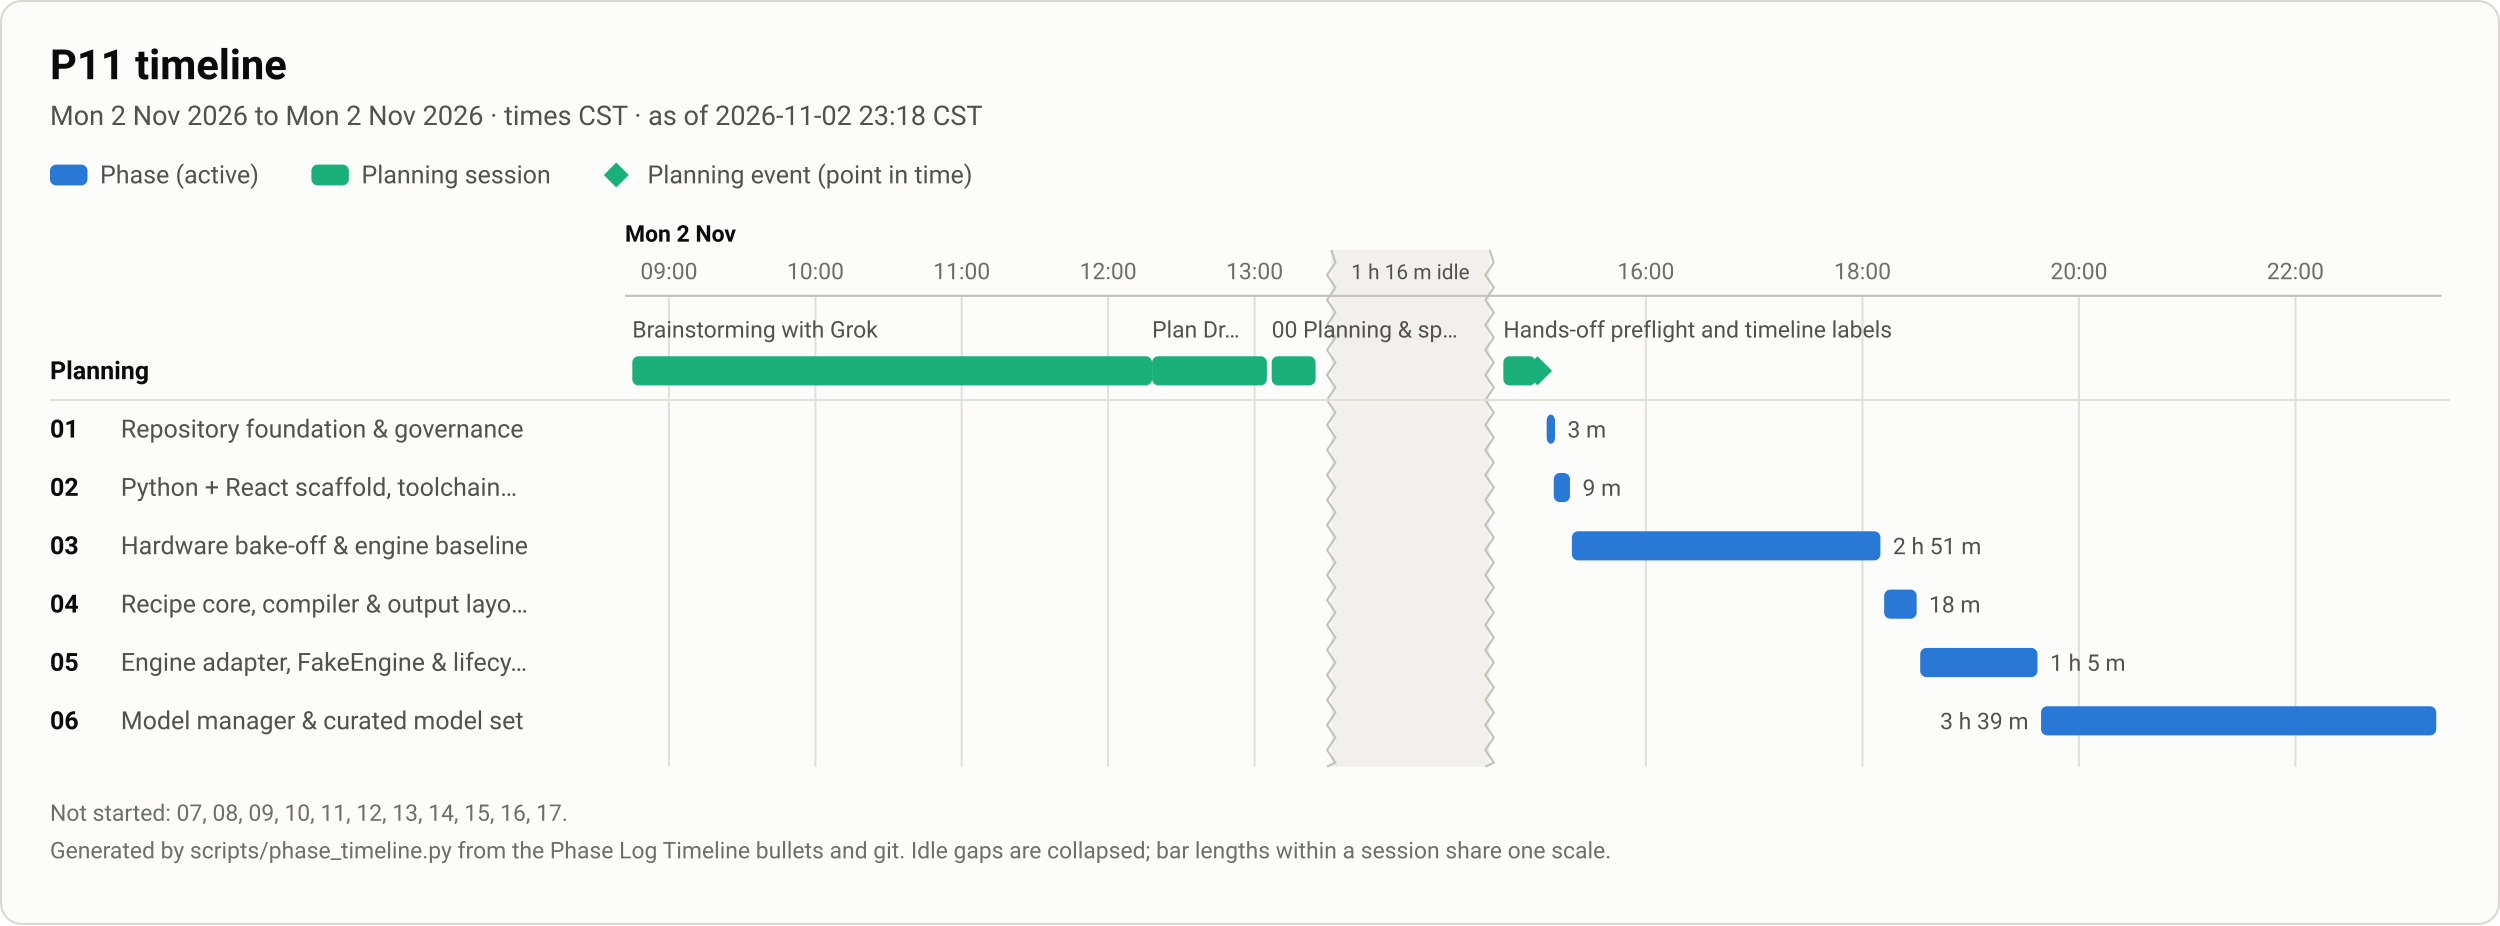
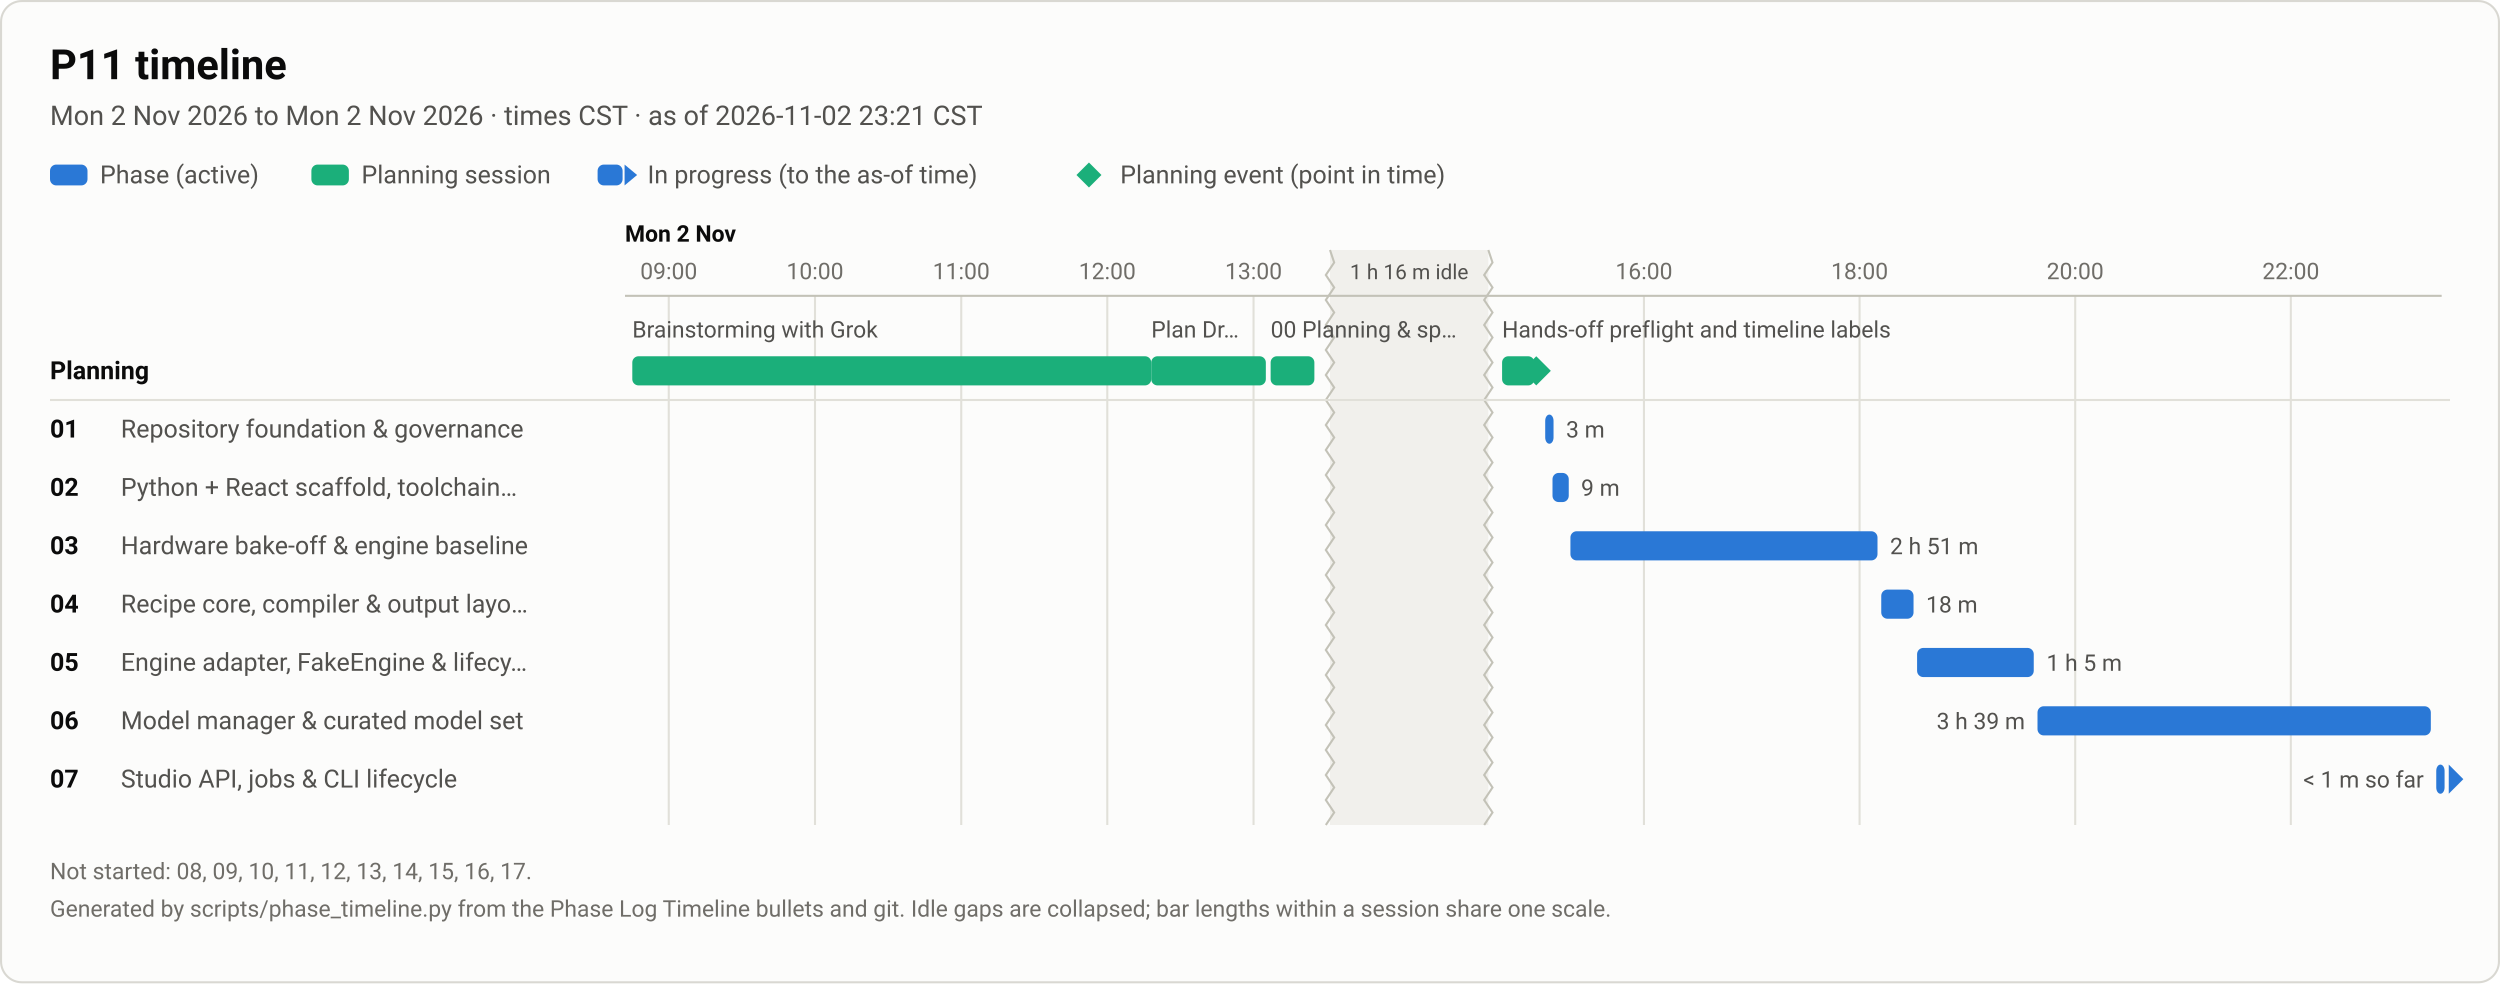
- <svg xmlns="http://www.w3.org/2000/svg" width="1200" height="444" viewBox="0 0 1200 444" role="img" aria-labelledby="tl-title tl-desc" font-family="system-ui, -apple-system, &quot;Segoe UI&quot;, Roboto, sans-serif" data-timeline-format="1">
+ <svg xmlns="http://www.w3.org/2000/svg" width="1200" height="472" viewBox="0 0 1200 472" role="img" aria-labelledby="tl-title tl-desc" font-family="system-ui, -apple-system, &quot;Segoe UI&quot;, Roboto, sans-serif" data-timeline-format="1">
  <style>.card{fill:#fcfcfb;stroke:#d9d8d2}.t1{fill:#0b0b0b}.t2{fill:#52514e}.t3{fill:#6f6d68}.grid{stroke:#e1e0d9}.axis{stroke:#c3c2b7}.brk{fill:#f1f0ec}.brke{stroke:#c3c2b7;fill:none}.ph{fill:#2a78d6}.pl{fill:#1baf7a}.tail{stroke:#2a78d6}.tailpl{stroke:#1baf7a}.hb{fill:#fbe1d6}.hl{stroke:#eb6834}.wo{stroke:#eb6834;fill:none}.ap{stroke:#0b0b0b;fill:none}.sep{stroke:#e1e0d9}text{font-variant-numeric:tabular-nums}@media (prefers-color-scheme: dark){.card{fill:#1a1a19;stroke:#3a3a37}.t1{fill:#f0efec}.t2{fill:#c3c2b7}.t3{fill:#a3a19a}.grid{stroke:#2c2c2a}.axis{stroke:#4a4a46}.brk{fill:#262624}.brke{stroke:#4a4a46;fill:none}.ph{fill:#3987e5}.pl{fill:#199e70}.tail{stroke:#3987e5}.tailpl{stroke:#199e70}.hb{fill:#4a2a1c}.hl{stroke:#d95926}.wo{stroke:#d95926;fill:none}.ap{stroke:#f0efec;fill:none}.sep{stroke:#2c2c2a}}</style>
  <defs>
    <pattern id="tl-hatch" patternUnits="userSpaceOnUse" width="6" height="6" patternTransform="rotate(45)">
      <rect class="hb" width="6" height="6" />
      <line class="hl" x1="1.5" y1="0" x2="1.5" y2="6" stroke-width="2.4" />
    </pattern>
  </defs>
-   <rect class="card" x="0.5" y="0.5" width="1199" height="443" rx="10" />
+   <rect class="card" x="0.5" y="0.5" width="1199" height="471" rx="10" />
  <text class="t1" x="24" y="38" font-size="20" font-weight="600">P11 timeline</text>
-   <text class="t2" x="24" y="60" font-size="13">Mon 2 Nov 2026 to Mon 2 Nov 2026 · times CST · as of 2026-11-02 23:18 CST</text>
+   <text class="t2" x="24" y="60" font-size="13">Mon 2 Nov 2026 to Mon 2 Nov 2026 · times CST · as of 2026-11-02 23:21 CST</text>
  <rect class="ph" x="24.0" y="79" width="18" height="10" rx="3" />
  <text class="t2" x="48" y="88" font-size="12">Phase (active)</text>
  <rect class="pl" x="149.462" y="79" width="18" height="10" rx="3" />
  <text class="t2" x="173.5" y="88" font-size="12">Planning session</text>
-   <path class="pl" d="M295.8 78l6 6l-6 6l-6-6z" />
-   <text class="t2" x="310.8" y="88" font-size="12">Planning event (point in time)</text>
+   <rect class="ph" x="286.848" y="79" width="12" height="10" rx="3" />
+   <path class="ph" d="M299.8 79l6 5l-6 5z" />
+   <text class="t2" x="310.8" y="88" font-size="12">In progress (to the as-of time)</text>
+   <path class="pl" d="M522.7 78l6 6l-6 6l-6-6z" />
+   <text class="t2" x="537.7" y="88" font-size="12">Planning event (point in time)</text>
  <text class="t1" x="300" y="116" font-size="11" font-weight="600">Mon 2 Nov</text>
-   <line class="grid" x1="321.1" x2="321.1" y1="142" y2="368" stroke-width="1" />
-   <text class="t3" x="321.1" y="134" font-size="11" text-anchor="middle">09:00</text>
-   <line class="grid" x1="391.4" x2="391.4" y1="142" y2="368" stroke-width="1" />
-   <text class="t3" x="391.4" y="134" font-size="11" text-anchor="middle">10:00</text>
-   <line class="grid" x1="461.6" x2="461.6" y1="142" y2="368" stroke-width="1" />
-   <text class="t3" x="461.6" y="134" font-size="11" text-anchor="middle">11:00</text>
-   <line class="grid" x1="531.9" x2="531.9" y1="142" y2="368" stroke-width="1" />
-   <text class="t3" x="531.9" y="134" font-size="11" text-anchor="middle">12:00</text>
-   <line class="grid" x1="602.2" x2="602.2" y1="142" y2="368" stroke-width="1" />
-   <text class="t3" x="602.2" y="134" font-size="11" text-anchor="middle">13:00</text>
-   <rect class="brk" x="639" y="120" width="76" height="248" />
-   <path class="brke" stroke-width="1" d="M639 120L641 126L637 132L641 138L637 144L641 150L637 156L641 162L637 168L641 174L637 180L641 186L637 192L641 198L637 204L641 210L637 216L641 222L637 228L641 234L637 240L641 246L637 252L641 258L637 264L641 270L637 276L641 282L637 288L641 294L637 300L641 306L637 312L641 318L637 324L641 330L637 336L641 342L637 348L641 354L637 360L641 366L637 368" />
-   <path class="brke" stroke-width="1" d="M715 120L717 126L713 132L717 138L713 144L717 150L713 156L717 162L713 168L717 174L713 180L717 186L713 192L717 198L713 204L717 210L713 216L717 222L713 228L717 234L713 240L717 246L713 252L717 258L713 264L717 270L713 276L717 282L713 288L717 294L713 300L717 306L713 312L717 318L713 324L717 330L713 336L717 342L713 348L717 354L713 360L717 366L713 368" />
-   <text class="t2" x="677" y="134" font-size="10" text-anchor="middle">1 h 16 m idle</text>
-   <line class="grid" x1="790" x2="790" y1="142" y2="368" stroke-width="1" />
-   <text class="t3" x="790" y="134" font-size="11" text-anchor="middle">16:00</text>
-   <line class="grid" x1="894" x2="894" y1="142" y2="368" stroke-width="1" />
-   <text class="t3" x="894" y="134" font-size="11" text-anchor="middle">18:00</text>
-   <line class="grid" x1="997.9" x2="997.9" y1="142" y2="368" stroke-width="1" />
-   <text class="t3" x="997.9" y="134" font-size="11" text-anchor="middle">20:00</text>
-   <line class="grid" x1="1101.8" x2="1101.8" y1="142" y2="368" stroke-width="1" />
-   <text class="t3" x="1101.8" y="134" font-size="11" text-anchor="middle">22:00</text>
+   <line class="grid" x1="321" x2="321" y1="142" y2="396" stroke-width="1" />
+   <text class="t3" x="321" y="134" font-size="11" text-anchor="middle">09:00</text>
+   <line class="grid" x1="391.2" x2="391.2" y1="142" y2="396" stroke-width="1" />
+   <text class="t3" x="391.2" y="134" font-size="11" text-anchor="middle">10:00</text>
+   <line class="grid" x1="461.4" x2="461.4" y1="142" y2="396" stroke-width="1" />
+   <text class="t3" x="461.4" y="134" font-size="11" text-anchor="middle">11:00</text>
+   <line class="grid" x1="531.5" x2="531.5" y1="142" y2="396" stroke-width="1" />
+   <text class="t3" x="531.5" y="134" font-size="11" text-anchor="middle">12:00</text>
+   <line class="grid" x1="601.7" x2="601.7" y1="142" y2="396" stroke-width="1" />
+   <text class="t3" x="601.7" y="134" font-size="11" text-anchor="middle">13:00</text>
+   <rect class="brk" x="638.4" y="120" width="76" height="276" />
+   <path class="brke" stroke-width="1" d="M638.4 120L640.4 126L636.4 132L640.4 138L636.4 144L640.4 150L636.4 156L640.4 162L636.4 168L640.4 174L636.4 180L640.4 186L636.4 192L640.4 198L636.4 204L640.4 210L636.4 216L640.4 222L636.4 228L640.4 234L636.4 240L640.4 246L636.4 252L640.4 258L636.4 264L640.4 270L636.4 276L640.4 282L636.4 288L640.4 294L636.4 300L640.4 306L636.4 312L640.4 318L636.4 324L640.4 330L636.4 336L640.4 342L636.4 348L640.4 354L636.4 360L640.4 366L636.4 372L640.4 378L636.4 384L640.4 390L636.4 396" />
+   <path class="brke" stroke-width="1" d="M714.4 120L716.4 126L712.4 132L716.4 138L712.4 144L716.4 150L712.4 156L716.4 162L712.4 168L716.4 174L712.4 180L716.4 186L712.4 192L716.4 198L712.4 204L716.4 210L712.4 216L716.4 222L712.4 228L716.4 234L712.4 240L716.4 246L712.4 252L716.4 258L712.4 264L716.4 270L712.4 276L716.4 282L712.4 288L716.4 294L712.4 300L716.4 306L712.4 312L716.4 318L712.4 324L716.4 330L712.4 336L716.4 342L712.4 348L716.4 354L712.4 360L716.4 366L712.4 372L716.4 378L712.4 384L716.4 390L712.4 396" />
+   <text class="t2" x="676.4" y="134" font-size="10" text-anchor="middle">1 h 16 m idle</text>
+   <line class="grid" x1="789.1" x2="789.1" y1="142" y2="396" stroke-width="1" />
+   <text class="t3" x="789.1" y="134" font-size="11" text-anchor="middle">16:00</text>
+   <line class="grid" x1="892.6" x2="892.6" y1="142" y2="396" stroke-width="1" />
+   <text class="t3" x="892.6" y="134" font-size="11" text-anchor="middle">18:00</text>
+   <line class="grid" x1="996.1" x2="996.1" y1="142" y2="396" stroke-width="1" />
+   <text class="t3" x="996.1" y="134" font-size="11" text-anchor="middle">20:00</text>
+   <line class="grid" x1="1099.6" x2="1099.6" y1="142" y2="396" stroke-width="1" />
+   <text class="t3" x="1099.6" y="134" font-size="11" text-anchor="middle">22:00</text>
  <line class="axis" x1="300" x2="1172" y1="142" y2="142" stroke-width="1" />
  <text class="t1" x="24" y="182" font-size="12" font-weight="600">Planning</text>
  <g id="tl-plan1">
-     <rect class="pl" x="303.5" y="171" width="249.5" height="14" rx="3" />
+     <rect class="pl" x="303.5" y="171" width="249.1" height="14" rx="3" />
  </g>
  <text class="t2" x="303.5" y="162" font-size="11">Brainstorming with Grok</text>
  <g id="tl-plan2">
-     <rect class="pl" x="553" y="171" width="55.1" height="14" rx="3" />
+     <rect class="pl" x="552.6" y="171" width="55" height="14" rx="3" />
  </g>
-   <text class="t2" x="553" y="162" font-size="11">Plan Dr…</text>
+   <text class="t2" x="552.6" y="162" font-size="11">Plan Dr…</text>
  <g id="tl-p00">
-     <rect class="pl" x="610.4" y="171" width="21.1" height="14" rx="3" />
+     <rect class="pl" x="609.9" y="171" width="21" height="14" rx="3" />
  </g>
-   <text class="t2" x="610.4" y="162" font-size="11">00 Planning &amp; sp…</text>
+   <text class="t2" x="609.9" y="162" font-size="11">00 Planning &amp; sp…</text>
  <g id="tl-plan3">
-     <rect class="pl" x="721.6" y="171" width="15.6" height="14" rx="3" />
+     <rect class="pl" x="721" y="171" width="15.5" height="14" rx="3" />
  </g>
-   <text class="t2" x="721.6" y="162" font-size="11">Hands-off preflight and timeline labels</text>
+   <text class="t2" x="721" y="162" font-size="11">Hands-off preflight and timeline labels</text>
  <g id="tl-pf-13ee0d5">
-     <path class="pl" d="M738 171l7 7l-7 7l-7-7z" />
+     <path class="pl" d="M737.4 171l7 7l-7 7l-7-7z" />
  </g>
  <line class="sep" x1="24" x2="1176" y1="192" y2="192" stroke-width="1" />
  <text class="t1" x="24" y="210" font-size="12" font-weight="600">01</text>
  <text class="t2" x="58" y="210" font-size="12">Repository foundation &amp; governance</text>
  <g id="tl-p01">
-     <rect class="ph" x="742.4" y="199" width="4" height="14" rx="3" />
+     <rect class="ph" x="741.7" y="199" width="4" height="14" rx="3" />
  </g>
-   <text class="t2" x="752.4" y="210" font-size="11">3 m</text>
+   <text class="t2" x="751.7" y="210" font-size="11">3 m</text>
  <text class="t1" x="24" y="238" font-size="12" font-weight="600">02</text>
  <text class="t2" x="58" y="238" font-size="12">Python + React scaffold, toolchain…</text>
  <g id="tl-p02">
-     <rect class="ph" x="745.8" y="227" width="7.8" height="14" rx="3" />
+     <rect class="ph" x="745.2" y="227" width="7.8" height="14" rx="3" />
  </g>
-   <text class="t2" x="759.6" y="238" font-size="11">9 m</text>
+   <text class="t2" x="758.9" y="238" font-size="11">9 m</text>
  <text class="t1" x="24" y="266" font-size="12" font-weight="600">03</text>
  <text class="t2" x="58" y="266" font-size="12">Hardware bake-off &amp; engine baseline</text>
  <g id="tl-p03">
-     <rect class="ph" x="754.5" y="255" width="148.1" height="14" rx="3" />
+     <rect class="ph" x="753.8" y="255" width="147.4" height="14" rx="3" />
  </g>
-   <text class="t2" x="908.6" y="266" font-size="11">2 h 51 m</text>
+   <text class="t2" x="907.2" y="266" font-size="11">2 h 51 m</text>
  <text class="t1" x="24" y="294" font-size="12" font-weight="600">04</text>
  <text class="t2" x="58" y="294" font-size="12">Recipe core, compiler &amp; output layo…</text>
  <g id="tl-p04">
-     <rect class="ph" x="904.4" y="283" width="15.6" height="14" rx="3" />
+     <rect class="ph" x="903" y="283" width="15.5" height="14" rx="3" />
  </g>
-   <text class="t2" x="925.9" y="294" font-size="11">18 m</text>
+   <text class="t2" x="924.5" y="294" font-size="11">18 m</text>
  <text class="t1" x="24" y="322" font-size="12" font-weight="600">05</text>
  <text class="t2" x="58" y="322" font-size="12">Engine adapter, FakeEngine &amp; lifecy…</text>
  <g id="tl-p05">
-     <rect class="ph" x="921.7" y="311" width="56.3" height="14" rx="3" />
+     <rect class="ph" x="920.2" y="311" width="56" height="14" rx="3" />
  </g>
-   <text class="t2" x="984" y="322" font-size="11">1 h 5 m</text>
+   <text class="t2" x="982.3" y="322" font-size="11">1 h 5 m</text>
  <text class="t1" x="24" y="350" font-size="12" font-weight="600">06</text>
  <text class="t2" x="58" y="350" font-size="12">Model manager &amp; curated model set</text>
  <g id="tl-p06">
-     <rect class="ph" x="979.7" y="339" width="189.7" height="14" rx="3" />
+     <rect class="ph" x="978" y="339" width="188.8" height="14" rx="3" />
  </g>
-   <text class="t2" x="973.7" y="350" font-size="11" text-anchor="end">3 h 39 m</text>
-   <text class="t3" x="24" y="394" font-size="11">Not started: 07, 08, 09, 10, 11, 12, 13, 14, 15, 16, 17.</text>
-   <text class="t3" x="24" y="412" font-size="11">Generated by scripts/phase_timeline.py from the Phase Log Timeline bullets and git. Idle gaps are collapsed; bar lengths within a session share one scale.</text>
+   <text class="t2" x="972" y="350" font-size="11" text-anchor="end">3 h 39 m</text>
+   <text class="t1" x="24" y="378" font-size="12" font-weight="600">07</text>
+   <text class="t2" x="58" y="378" font-size="12">Studio API, jobs &amp; CLI lifecycle</text>
+   <g id="tl-p07">
+     <rect class="ph" x="1169.4" y="367" width="4" height="14" rx="3" />
+     <path class="ph" d="M1175.4 367l7 7l-7 7z" />
+   </g>
+   <text class="t2" x="1163.4" y="378" font-size="11" text-anchor="end">&lt; 1 m so far</text>
+   <text class="t3" x="24" y="422" font-size="11">Not started: 08, 09, 10, 11, 12, 13, 14, 15, 16, 17.</text>
+   <text class="t3" x="24" y="440" font-size="11">Generated by scripts/phase_timeline.py from the Phase Log Timeline bullets and git. Idle gaps are collapsed; bar lengths within a session share one scale.</text>
</svg>
